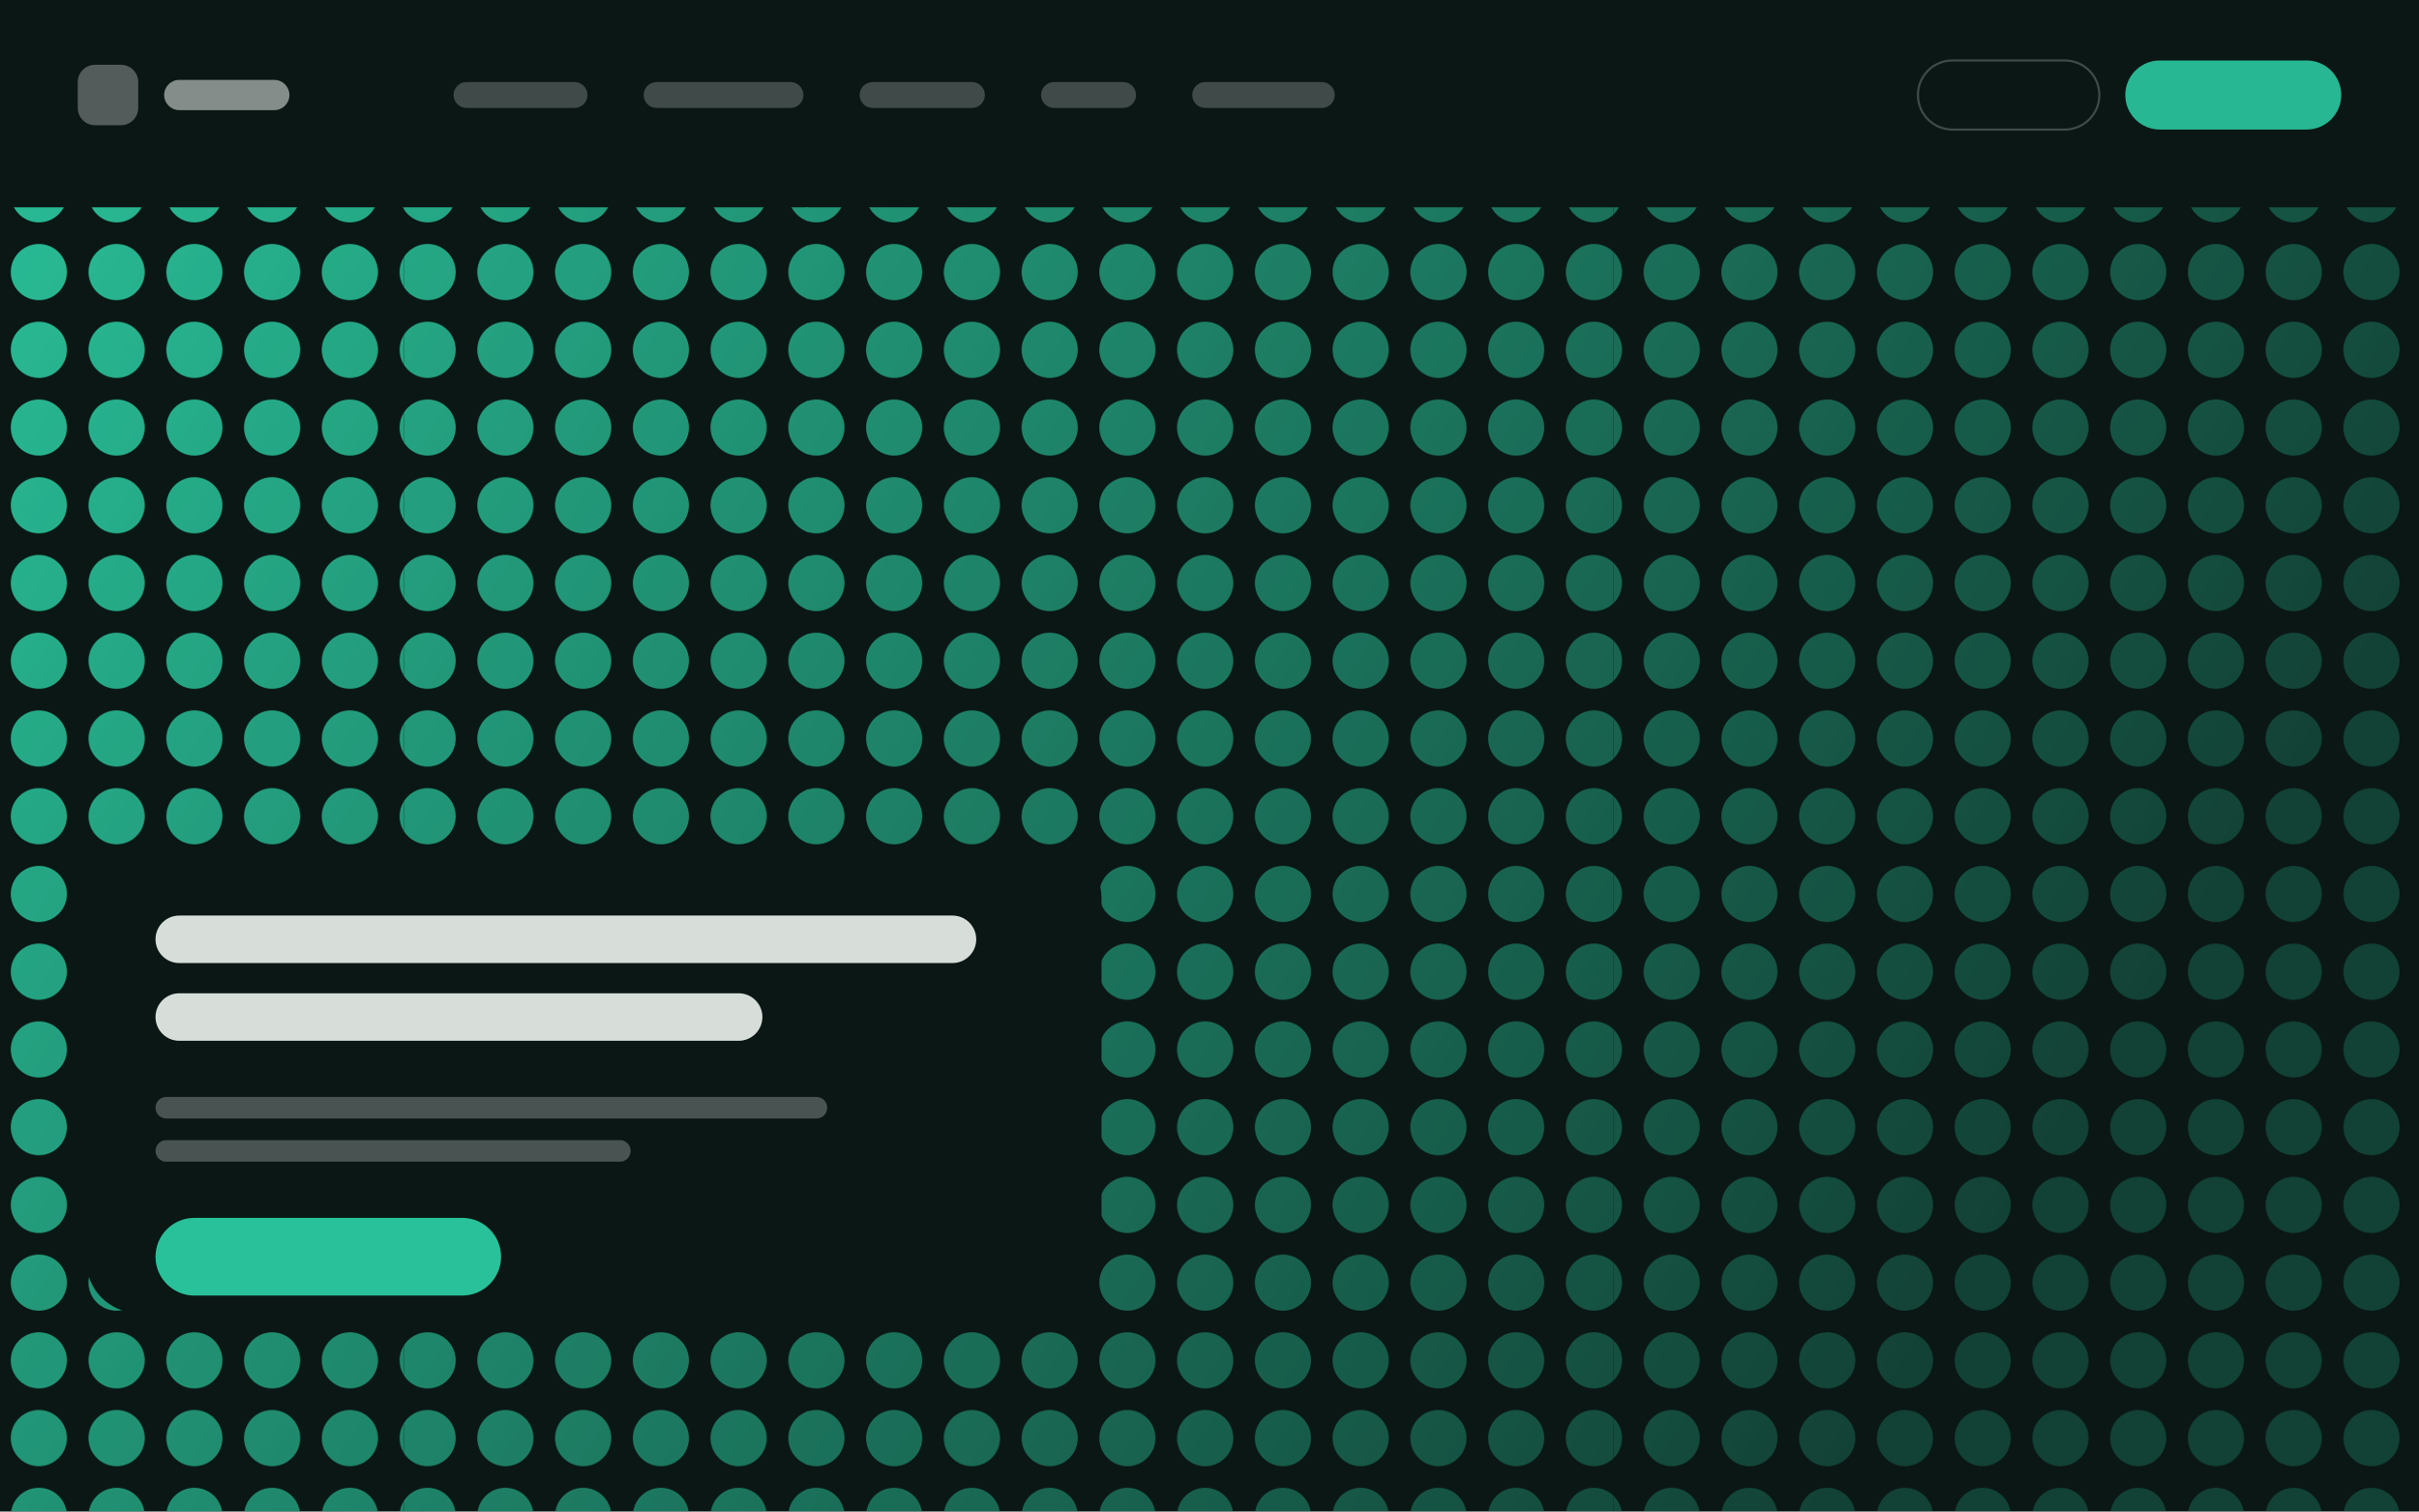
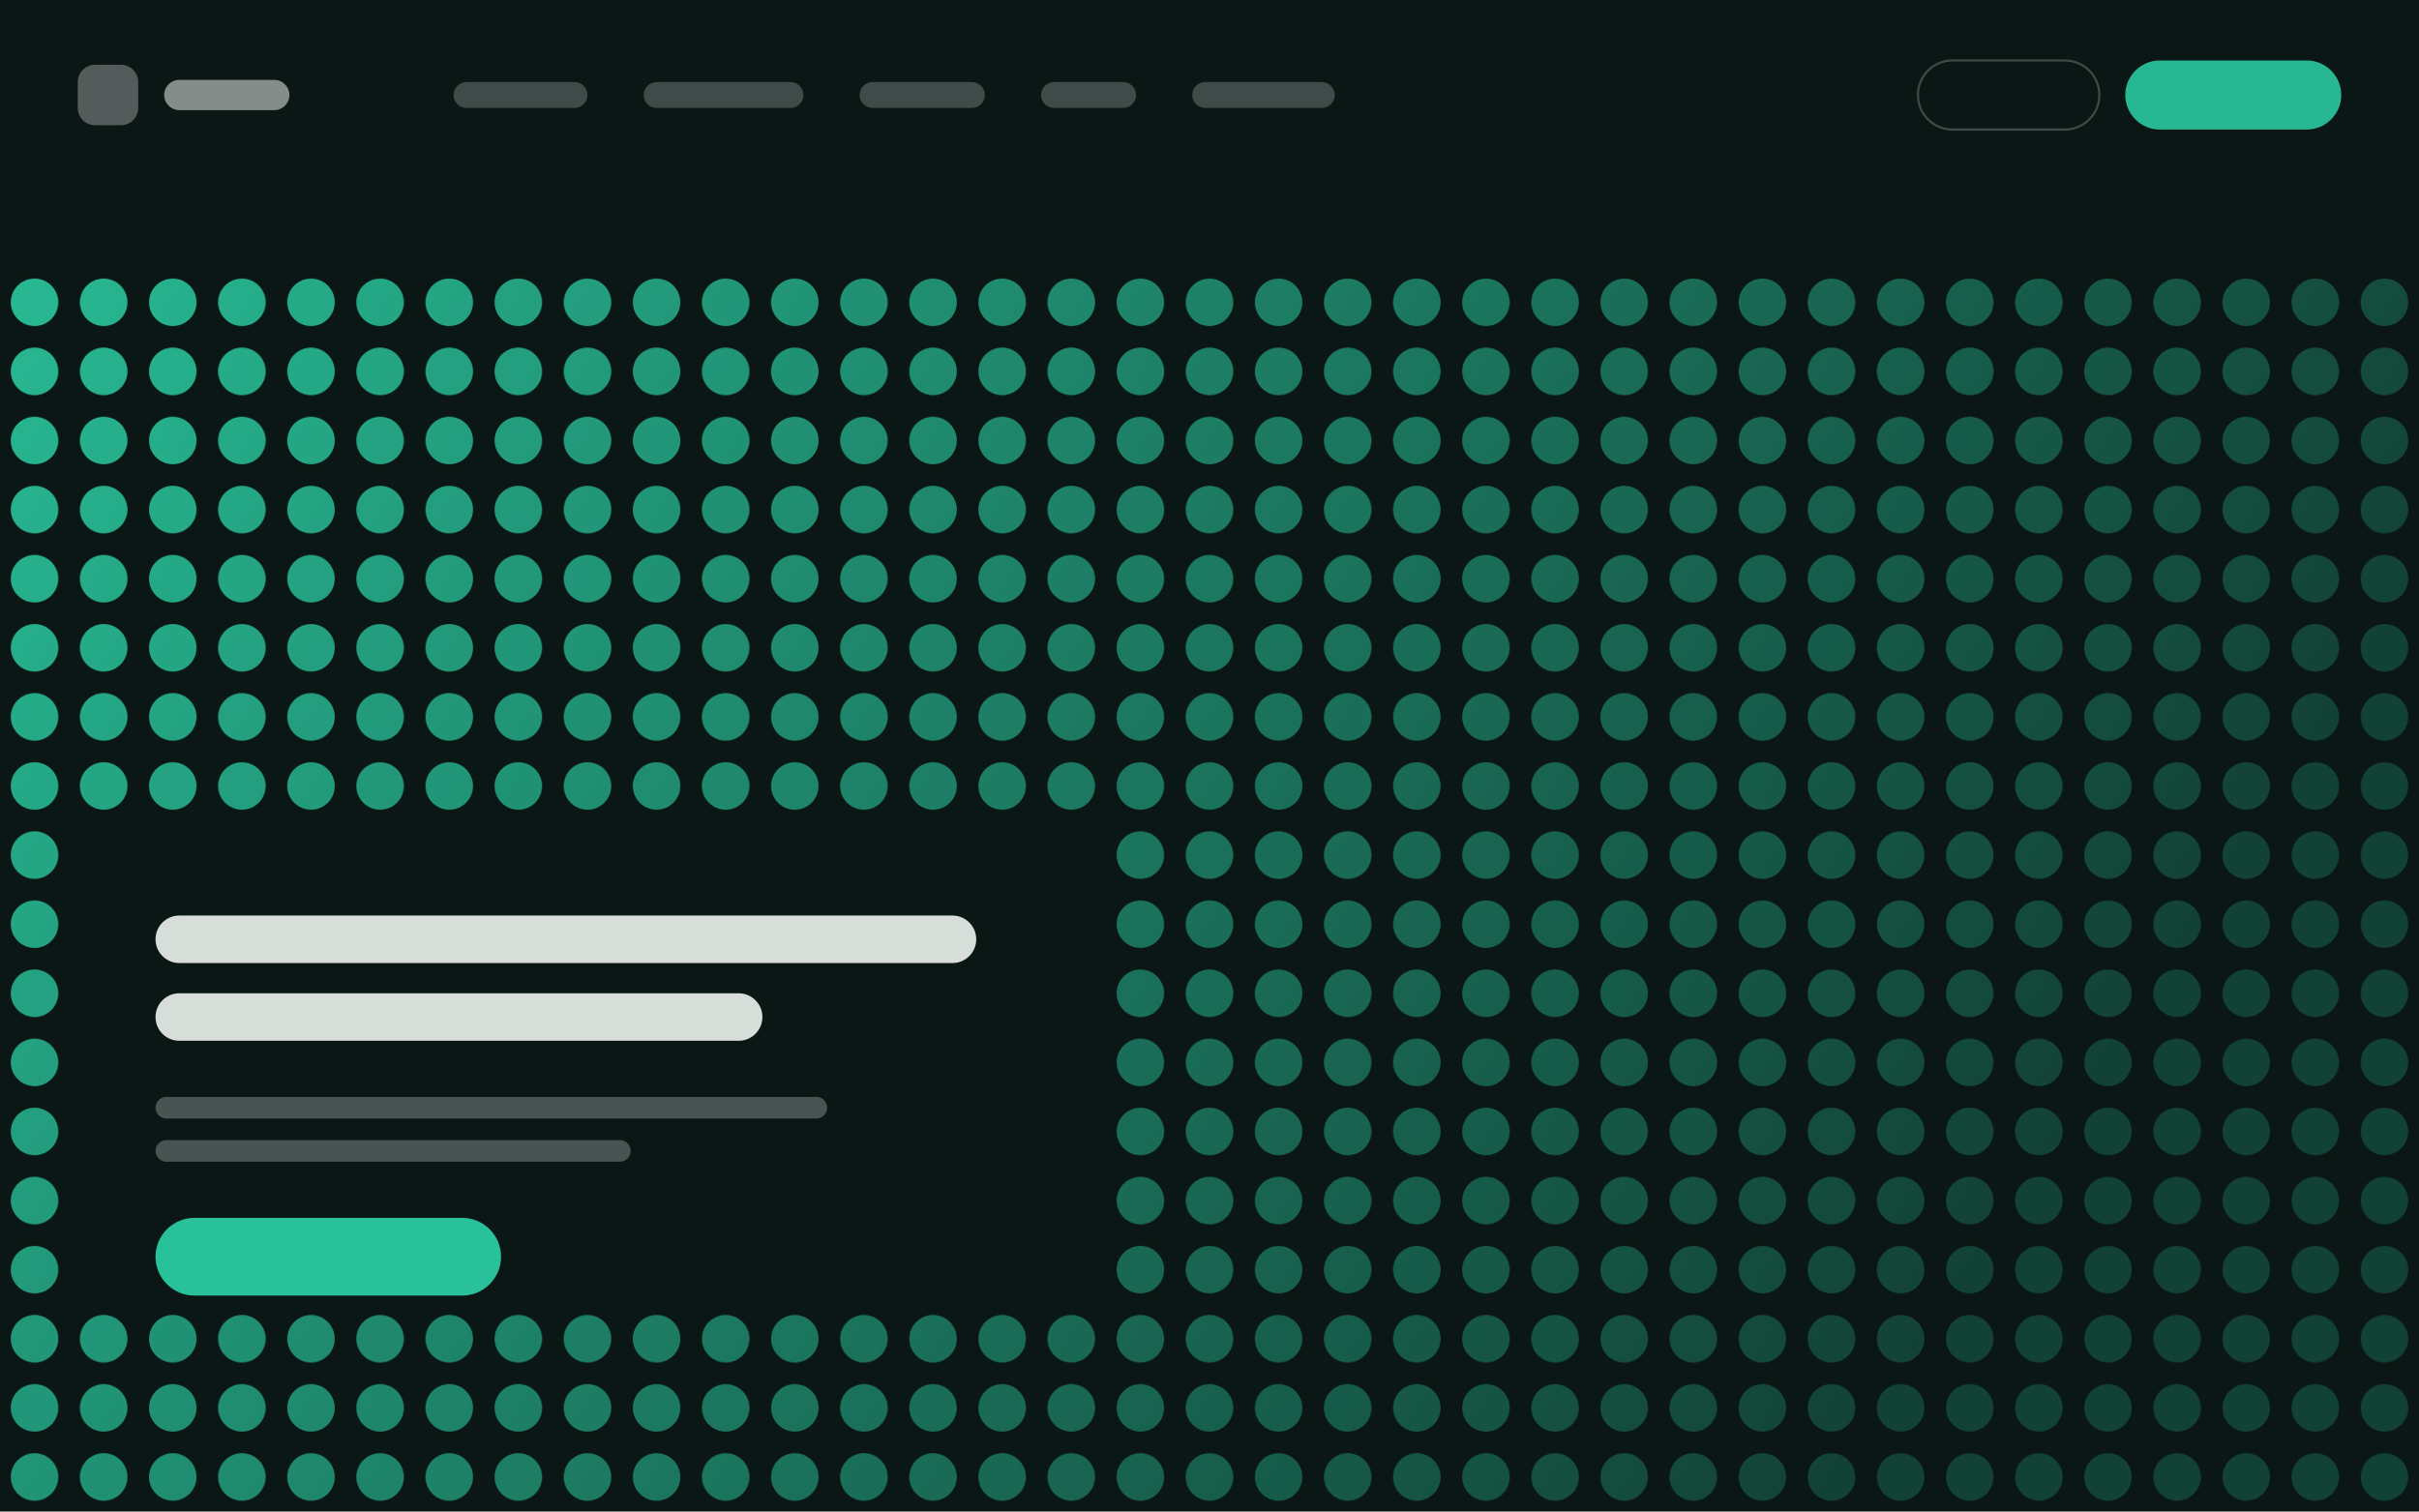
<svg xmlns="http://www.w3.org/2000/svg" viewBox="0 0 1120 700" fill="none">
  <style>
    .cell{animation:m1 12s cubic-bezier(.37,0,.63,1) infinite}
    .b0 .cell{animation-delay:0.00s}
-     .b1 .cell{animation-delay:-0.24s}
-     .b2 .cell{animation-delay:-0.48s}
-     .b3 .cell{animation-delay:-0.72s}
-     .b4 .cell{animation-delay:-0.96s}
-     .b5 .cell{animation-delay:-1.20s}
+     .b1 .cell{animation-delay:-0.20s}
+     .b2 .cell{animation-delay:-0.40s}
+     .b3 .cell{animation-delay:-0.60s}
+     .b4 .cell{animation-delay:-0.80s}
+     .b5 .cell{animation-delay:-1.00s}
+     .b6 .cell{animation-delay:-1.20s}
    @keyframes m1{
-       0%   {rx:13px;x:5px; y:5px; width:26px;height:26px;fill:#2DD4A8}
-       25%  {rx:2px; x:7px; y:7px; width:22px;height:22px;fill:#E6307A}
-       50%  {rx:8px; x:10px;y:10px;width:16px;height:16px;fill:#3ECF8E}
-       75%  {rx:4px; x:8px; y:8px; width:20px;height:20px;fill:#FF6B2B}
-       100% {rx:13px;x:5px; y:5px; width:26px;height:26px;fill:#2DD4A8}
+       0%  {rx:11px;x:5px;y:5px;width:22px;height:22px;fill:#2DD4A8}
+       25%  {rx:1px;x:7px;y:7px;width:18px;height:18px;fill:#E6307A}
+       50%  {rx:6.5px;x:9.5px;y:9.5px;width:13px;height:13px;fill:#3ECF8E}
+       75%  {rx:4px;x:7.5px;y:7.5px;width:17px;height:17px;fill:#FF6B2B}
+       100%  {rx:11px;x:5px;y:5px;width:22px;height:22px;fill:#2DD4A8}
    }
    @media (prefers-reduced-motion:reduce){
      .cell{animation:none}
    }
  </style>
  <defs>
+     <pattern id="f0" width="32" height="32" patternUnits="userSpaceOnUse" patternTransform="translate(0,28)" class="b0">
+       <rect class="cell" x="5" y="5" width="22" height="22" rx="11" fill="#2DD4A8" />
+     </pattern>
+     <pattern id="f1" width="32" height="32" patternUnits="userSpaceOnUse" patternTransform="translate(0,28)" class="b1">
+       <rect class="cell" x="5" y="5" width="22" height="22" rx="11" fill="#2DD4A8" />
+     </pattern>
+     <pattern id="f2" width="32" height="32" patternUnits="userSpaceOnUse" patternTransform="translate(0,28)" class="b2">
+       <rect class="cell" x="5" y="5" width="22" height="22" rx="11" fill="#2DD4A8" />
+     </pattern>
+     <pattern id="f3" width="32" height="32" patternUnits="userSpaceOnUse" patternTransform="translate(0,28)" class="b3">
+       <rect class="cell" x="5" y="5" width="22" height="22" rx="11" fill="#2DD4A8" />
+     </pattern>
+     <pattern id="f4" width="32" height="32" patternUnits="userSpaceOnUse" patternTransform="translate(0,28)" class="b4">
+       <rect class="cell" x="5" y="5" width="22" height="22" rx="11" fill="#2DD4A8" />
+     </pattern>
+     <pattern id="f5" width="32" height="32" patternUnits="userSpaceOnUse" patternTransform="translate(0,28)" class="b5">
+       <rect class="cell" x="5" y="5" width="22" height="22" rx="11" fill="#2DD4A8" />
+     </pattern>
+     <pattern id="f6" width="32" height="32" patternUnits="userSpaceOnUse" patternTransform="translate(0,28)" class="b6">
+       <rect class="cell" x="5" y="5" width="22" height="22" rx="11" fill="#2DD4A8" />
+     </pattern>
    <linearGradient id="g1" x1="0" y1="0" x2="1" y2=".4">
      <stop offset="0" stop-color="#fff" stop-opacity=".9" />
      <stop offset="1" stop-color="#fff" stop-opacity=".22" />
    </linearGradient>
    <mask id="mClear">
      <rect width="1120" height="700" fill="url(#g1)" />
-       <rect x="40" y="392" width="470" height="216" rx="24" fill="#000" />
+       <rect x="32" y="380" width="480" height="224" rx="24" fill="#000" />
    </mask>
-     <pattern id="f0" width="36" height="36" patternUnits="userSpaceOnUse" class="b0">
-       <rect class="cell" x="5" y="5" width="26" height="26" rx="13" fill="#2DD4A8" />
-     </pattern>
-     <pattern id="f1" width="36" height="36" patternUnits="userSpaceOnUse" class="b1">
-       <rect class="cell" x="5" y="5" width="26" height="26" rx="13" fill="#2DD4A8" />
-     </pattern>
-     <pattern id="f2" width="36" height="36" patternUnits="userSpaceOnUse" class="b2">
-       <rect class="cell" x="5" y="5" width="26" height="26" rx="13" fill="#2DD4A8" />
-     </pattern>
-     <pattern id="f3" width="36" height="36" patternUnits="userSpaceOnUse" class="b3">
-       <rect class="cell" x="5" y="5" width="26" height="26" rx="13" fill="#2DD4A8" />
-     </pattern>
-     <pattern id="f4" width="36" height="36" patternUnits="userSpaceOnUse" class="b4">
-       <rect class="cell" x="5" y="5" width="26" height="26" rx="13" fill="#2DD4A8" />
-     </pattern>
-     <pattern id="f5" width="36" height="36" patternUnits="userSpaceOnUse" class="b5">
-       <rect class="cell" x="5" y="5" width="26" height="26" rx="13" fill="#2DD4A8" />
-     </pattern>
  </defs>
  <rect width="1120" height="700" fill="#0A1714" />
  <g mask="url(#mClear)">
-     <rect x="0" y="96" width="187" height="604" fill="url(#f0)" />
-     <rect x="187" y="96" width="187" height="604" fill="url(#f1)" />
-     <rect x="373" y="96" width="187" height="604" fill="url(#f2)" />
-     <rect x="560" y="96" width="187" height="604" fill="url(#f3)" />
-     <rect x="747" y="96" width="187" height="604" fill="url(#f4)" />
-     <rect x="933" y="96" width="187" height="604" fill="url(#f5)" />
+     <rect x="0" y="124" width="160" height="576" fill="url(#f0)" />
+     <rect x="160" y="124" width="160" height="576" fill="url(#f1)" />
+     <rect x="320" y="124" width="160" height="576" fill="url(#f2)" />
+     <rect x="480" y="124" width="160" height="576" fill="url(#f3)" />
+     <rect x="640" y="124" width="160" height="576" fill="url(#f4)" />
+     <rect x="800" y="124" width="160" height="576" fill="url(#f5)" />
+     <rect x="960" y="124" width="160" height="576" fill="url(#f6)" />
  </g>
  <g>
    <rect x="36" y="30" width="28" height="28" rx="8" fill="#ffffff" fill-opacity=".30" />
    <rect x="76" y="37" width="58" height="14" rx="7" fill="#E8EFEA" fill-opacity=".55" />
    <rect x="210" y="38" width="62" height="12" rx="6" fill="#ffffff" fill-opacity=".22" />
    <rect x="298" y="38" width="74" height="12" rx="6" fill="#ffffff" fill-opacity=".22" />
    <rect x="398" y="38" width="58" height="12" rx="6" fill="#ffffff" fill-opacity=".22" />
    <rect x="482" y="38" width="44" height="12" rx="6" fill="#ffffff" fill-opacity=".22" />
    <rect x="552" y="38" width="66" height="12" rx="6" fill="#ffffff" fill-opacity=".22" />
    <rect x="888" y="28" width="84" height="32" rx="16" fill="none" stroke="#ffffff" stroke-opacity=".22" />
    <rect x="984" y="28" width="100" height="32" rx="16" fill="#2DD4A8" fill-opacity=".85" />
  </g>
  <g>
    <rect x="72" y="424" width="380" height="22" rx="11" fill="#E8EFEA" fill-opacity=".92" />
    <rect x="72" y="460" width="281" height="22" rx="11" fill="#E8EFEA" fill-opacity=".92" />
    <rect x="72" y="508" width="311" height="10" rx="5" fill="#ffffff" fill-opacity=".26" />
    <rect x="72" y="528" width="220" height="10" rx="5" fill="#ffffff" fill-opacity=".26" />
    <rect x="72" y="564" width="160" height="36" rx="18" fill="#2DD4A8" fill-opacity=".9" />
  </g>
</svg>
